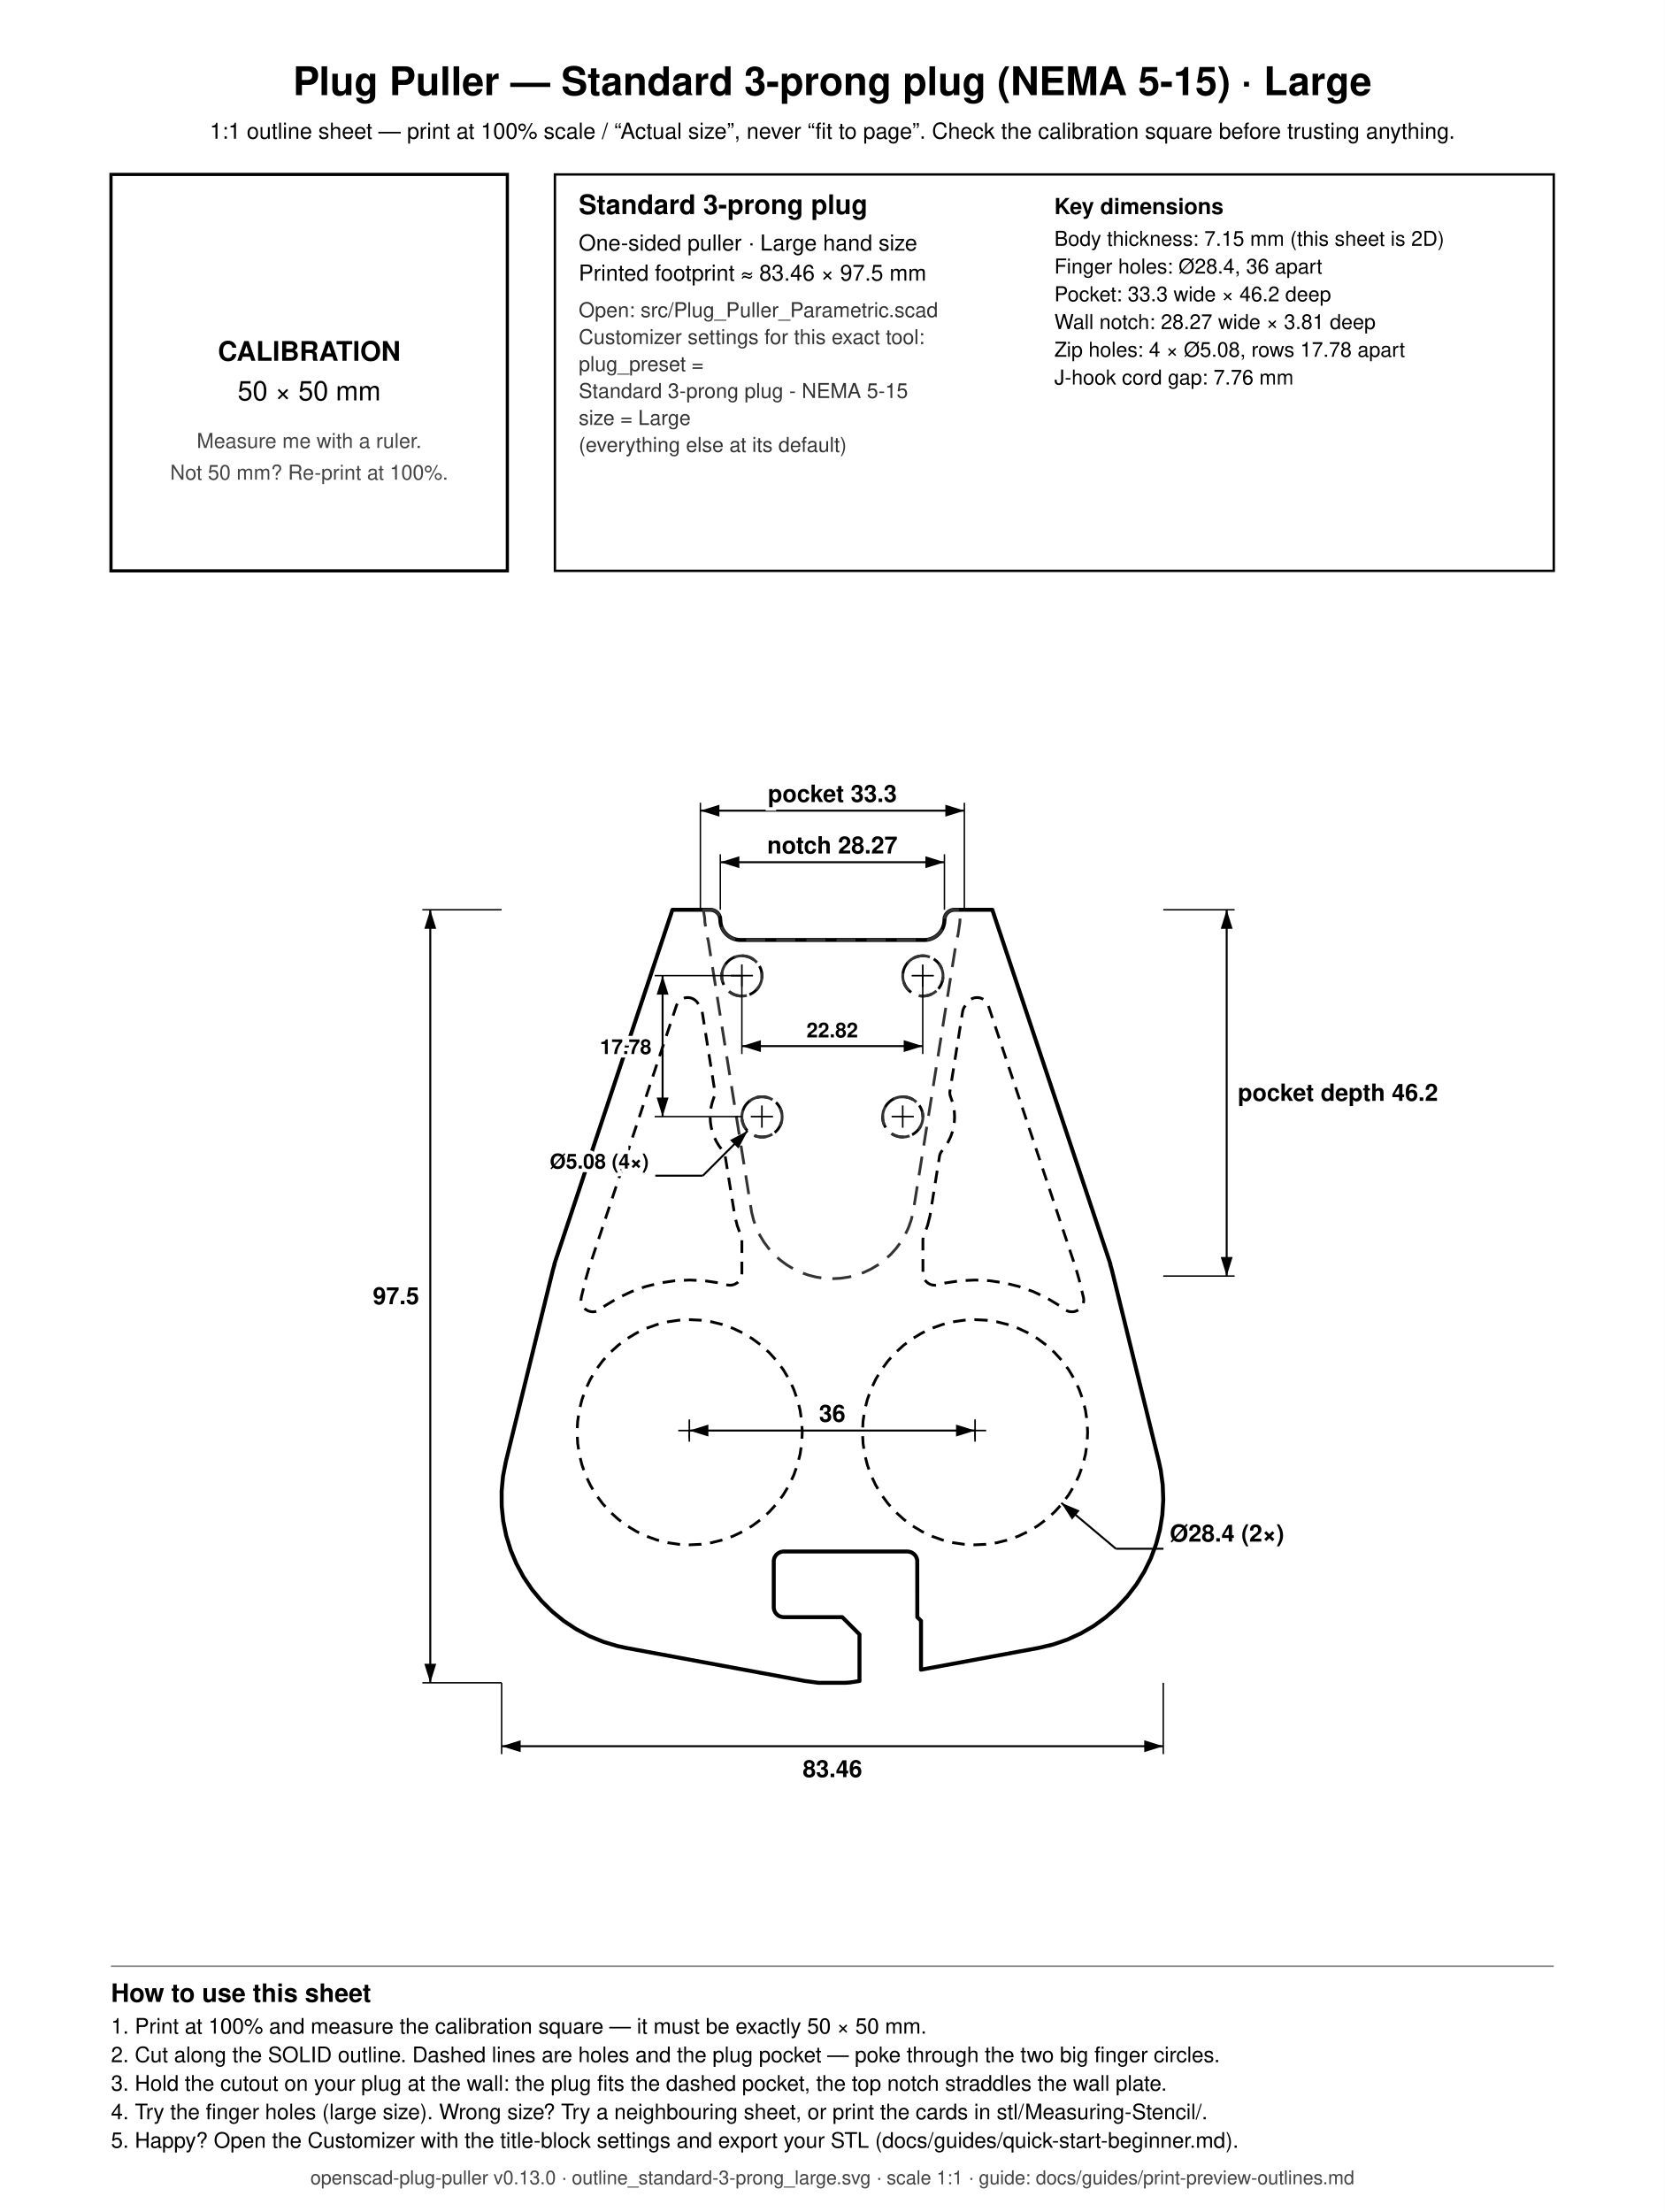
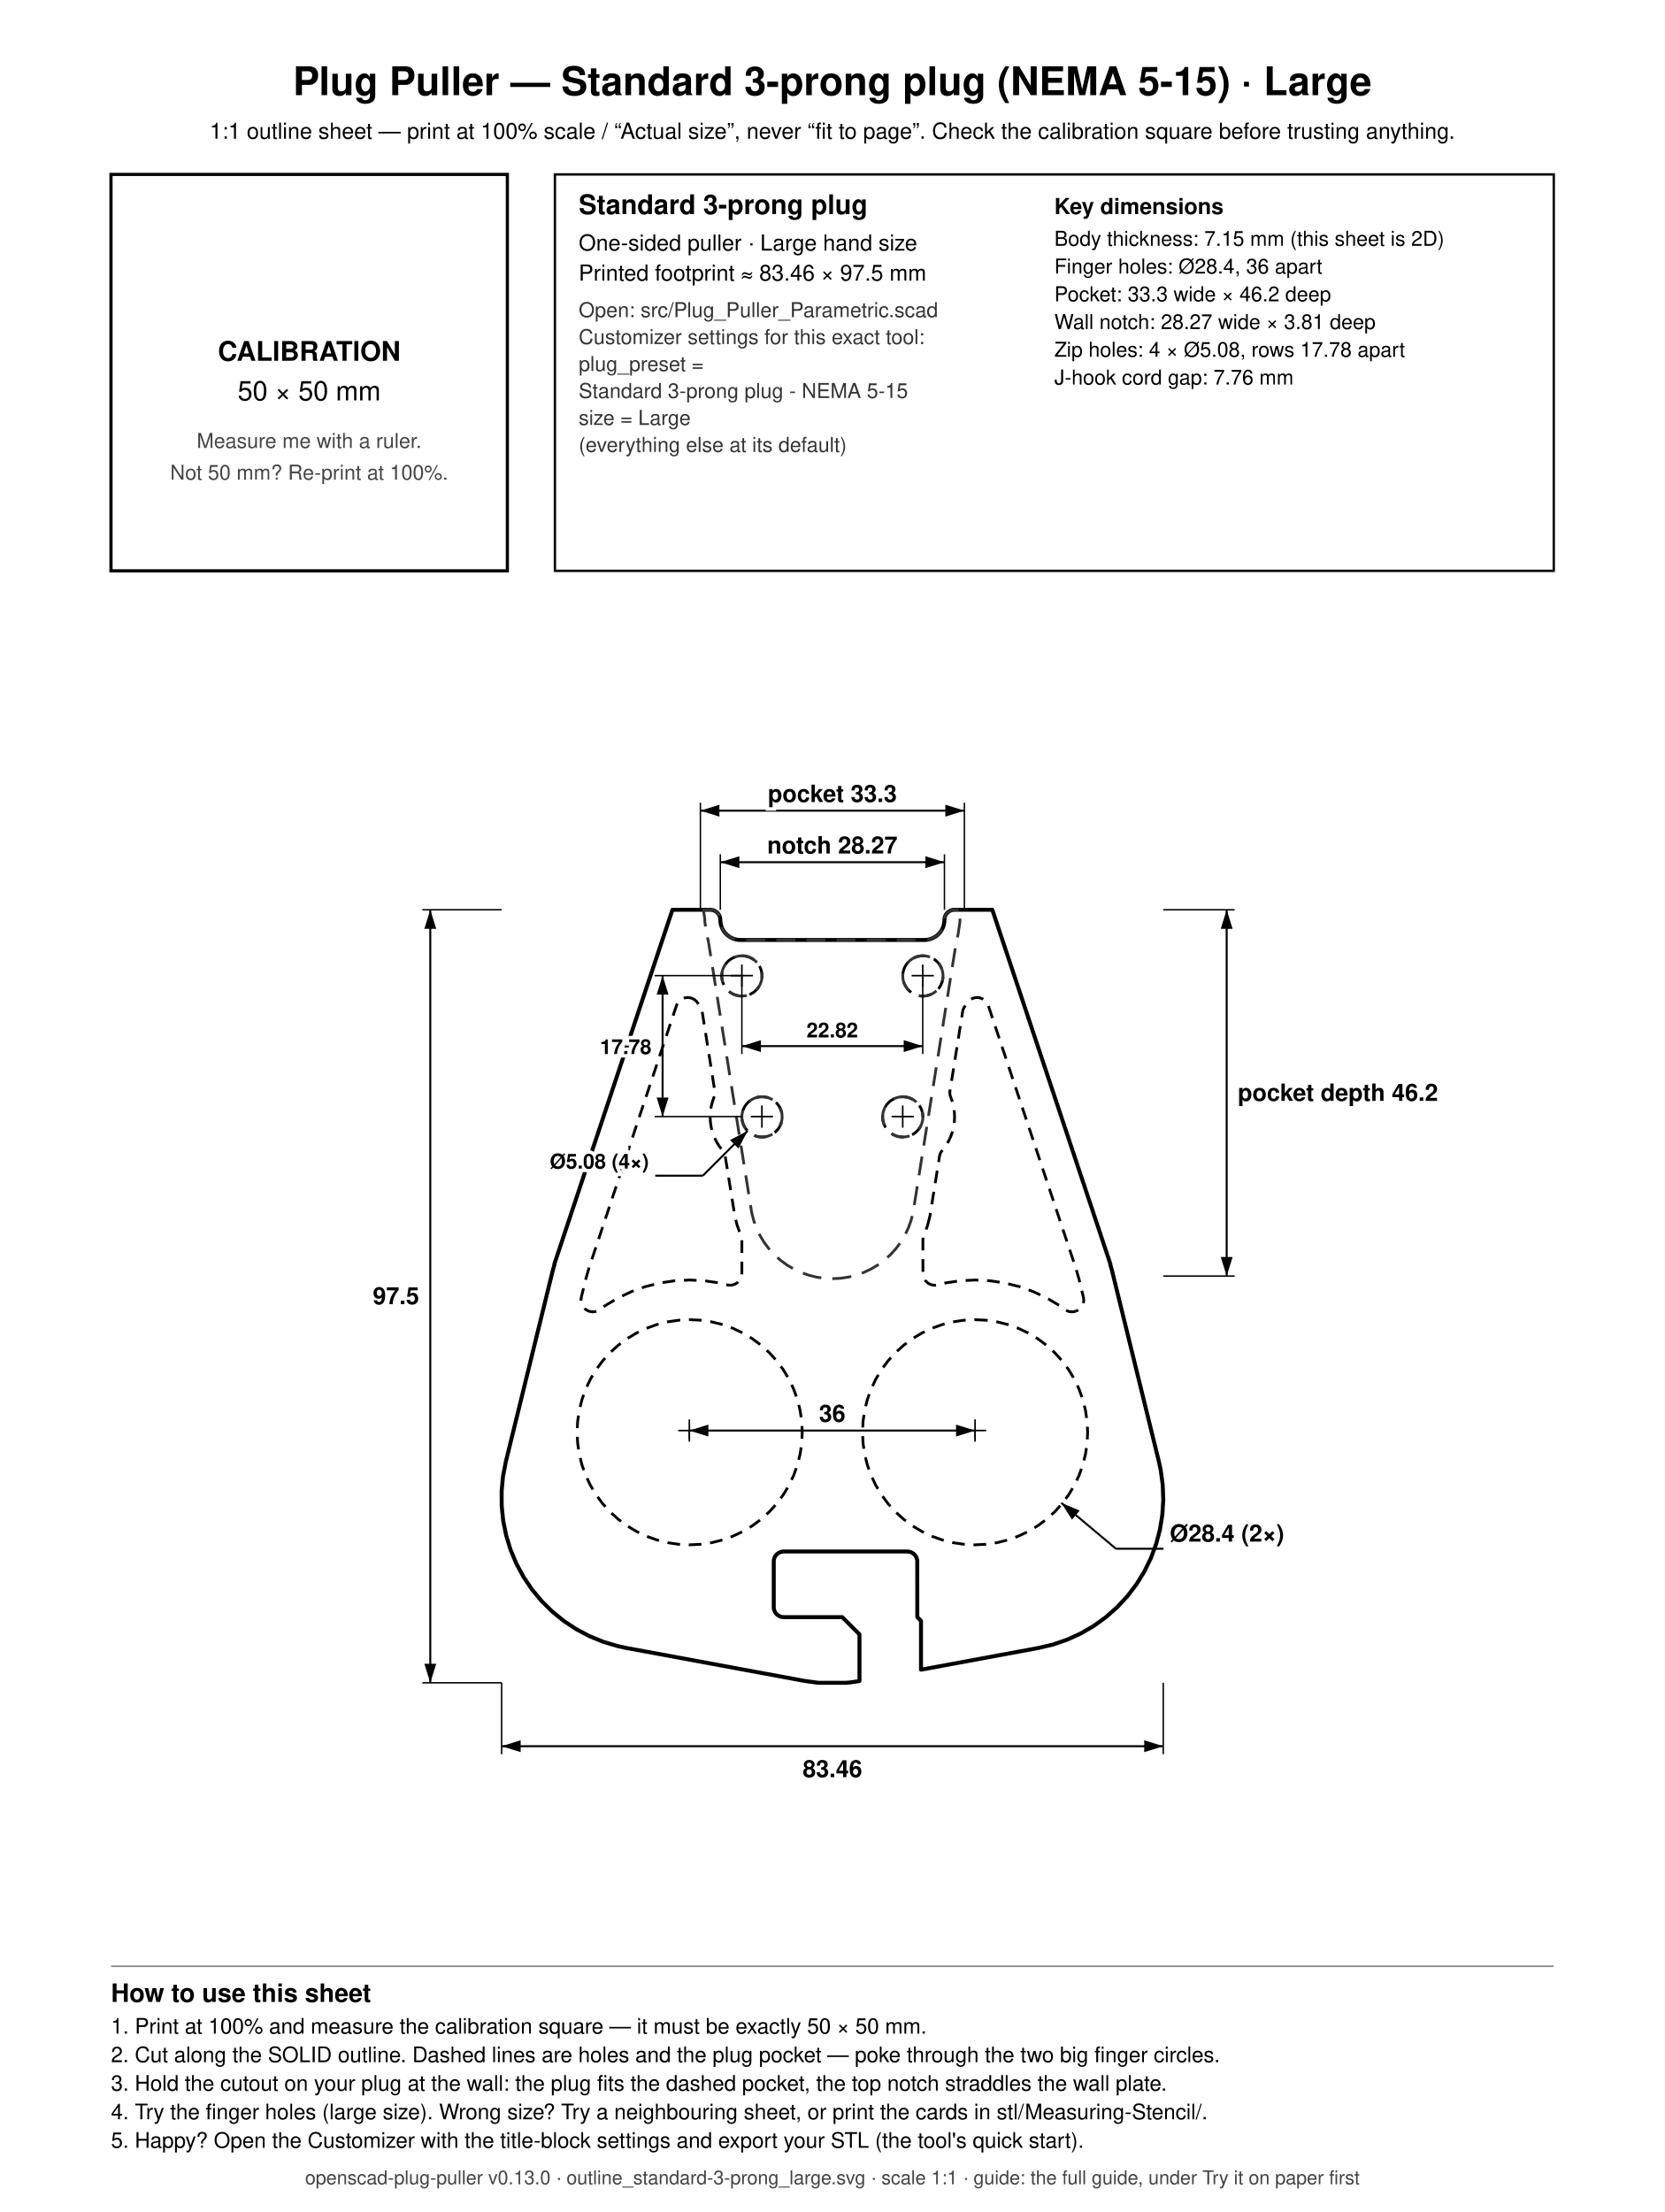
<svg xmlns="http://www.w3.org/2000/svg" width="210mm" height="279mm" viewBox="0 0 210 279">
  <rect x="0" y="0" width="210" height="279" fill="white" />
  <text x="105.000" y="12.000" font-family="Helvetica, Arial, sans-serif" font-size="5" font-weight="bold" text-anchor="middle" fill="black">Plug Puller — Standard 3-prong plug (NEMA 5-15) · Large</text>
  <text x="105.000" y="17.500" font-family="Helvetica, Arial, sans-serif" font-size="2.8" font-weight="normal" text-anchor="middle" fill="black">1:1 outline sheet — print at 100% scale / “Actual size”, never “fit to page”. Check the calibration square before trusting anything.</text>
  <rect x="14" y="22" width="50" height="50" fill="none" stroke="black" stroke-width="0.4" />
  <text x="39.000" y="45.500" font-family="Helvetica, Arial, sans-serif" font-size="3.4" font-weight="bold" text-anchor="middle" fill="black">CALIBRATION</text>
  <text x="39.000" y="50.500" font-family="Helvetica, Arial, sans-serif" font-size="3.4" font-weight="normal" text-anchor="middle" fill="black">50 × 50 mm</text>
  <text x="39.000" y="56.500" font-family="Helvetica, Arial, sans-serif" font-size="2.6" font-weight="normal" text-anchor="middle" fill="#444444">Measure me with a ruler.</text>
  <text x="39.000" y="60.500" font-family="Helvetica, Arial, sans-serif" font-size="2.6" font-weight="normal" text-anchor="middle" fill="#444444">Not 50 mm? Re-print at 100%.</text>
  <rect x="70" y="22" width="126" height="50" fill="none" stroke="black" stroke-width="0.3" />
  <text x="73.000" y="27.000" font-family="Helvetica, Arial, sans-serif" font-size="3.4" font-weight="bold" text-anchor="start" fill="black">Standard 3-prong plug</text>
  <text x="73.000" y="31.600" font-family="Helvetica, Arial, sans-serif" font-size="2.8" font-weight="normal" text-anchor="start" fill="black">One-sided puller · Large hand size</text>
  <text x="73.000" y="35.400" font-family="Helvetica, Arial, sans-serif" font-size="2.8" font-weight="normal" text-anchor="start" fill="black">Printed footprint ≈ 83.46 × 97.5 mm</text>
  <text x="73.000" y="40.000" font-family="Helvetica, Arial, sans-serif" font-size="2.6" font-weight="normal" text-anchor="start" fill="#333333">Open: src/Plug_Puller_Parametric.scad</text>
  <text x="73.000" y="43.400" font-family="Helvetica, Arial, sans-serif" font-size="2.6" font-weight="normal" text-anchor="start" fill="#333333">Customizer settings for this exact tool:</text>
  <text x="73.000" y="46.800" font-family="Helvetica, Arial, sans-serif" font-size="2.6" font-weight="normal" text-anchor="start" fill="#333333">  plug_preset =</text>
  <text x="73.000" y="50.200" font-family="Helvetica, Arial, sans-serif" font-size="2.6" font-weight="normal" text-anchor="start" fill="#333333">      Standard 3-prong plug - NEMA 5-15</text>
  <text x="73.000" y="53.600" font-family="Helvetica, Arial, sans-serif" font-size="2.6" font-weight="normal" text-anchor="start" fill="#333333">  size = Large</text>
  <text x="73.000" y="57.000" font-family="Helvetica, Arial, sans-serif" font-size="2.6" font-weight="normal" text-anchor="start" fill="#333333">  (everything else at its default)</text>
  <text x="133.000" y="27.000" font-family="Helvetica, Arial, sans-serif" font-size="2.8" font-weight="bold" text-anchor="start" fill="black">Key dimensions</text>
  <text x="133.000" y="31.000" font-family="Helvetica, Arial, sans-serif" font-size="2.6" font-weight="normal" text-anchor="start" fill="black">Body thickness: 7.15 mm (this sheet is 2D)</text>
  <text x="133.000" y="34.500" font-family="Helvetica, Arial, sans-serif" font-size="2.6" font-weight="normal" text-anchor="start" fill="black">Finger holes: Ø28.4, 36 apart</text>
  <text x="133.000" y="38.000" font-family="Helvetica, Arial, sans-serif" font-size="2.6" font-weight="normal" text-anchor="start" fill="black">Pocket: 33.3 wide × 46.2 deep</text>
  <text x="133.000" y="41.500" font-family="Helvetica, Arial, sans-serif" font-size="2.6" font-weight="normal" text-anchor="start" fill="black">Wall notch: 28.27 wide × 3.81 deep</text>
  <text x="133.000" y="45.000" font-family="Helvetica, Arial, sans-serif" font-size="2.6" font-weight="normal" text-anchor="start" fill="black">Zip holes: 4 × Ø5.08, rows 17.78 apart</text>
  <text x="133.000" y="48.500" font-family="Helvetica, Arial, sans-serif" font-size="2.6" font-weight="normal" text-anchor="start" fill="black">J-hook cord gap: 7.76 mm</text>
  <line x1="14.000" y1="248.000" x2="196.000" y2="248.000" stroke="#888888" stroke-width="0.2" />
  <text x="14.000" y="252.500" font-family="Helvetica, Arial, sans-serif" font-size="3.2" font-weight="bold" text-anchor="start" fill="black">How to use this sheet</text>
  <text x="14.000" y="256.500" font-family="Helvetica, Arial, sans-serif" font-size="2.7" font-weight="normal" text-anchor="start" fill="black">1. Print at 100% and measure the calibration square — it must be exactly 50 × 50 mm.</text>
  <text x="14.000" y="260.100" font-family="Helvetica, Arial, sans-serif" font-size="2.7" font-weight="normal" text-anchor="start" fill="black">2. Cut along the SOLID outline. Dashed lines are holes and the plug pocket — poke through the two big finger circles.</text>
  <text x="14.000" y="263.700" font-family="Helvetica, Arial, sans-serif" font-size="2.7" font-weight="normal" text-anchor="start" fill="black">3. Hold the cutout on your plug at the wall: the plug fits the dashed pocket, the top notch straddles the wall plate.</text>
  <text x="14.000" y="267.300" font-family="Helvetica, Arial, sans-serif" font-size="2.7" font-weight="normal" text-anchor="start" fill="black">4. Try the finger holes (large size). Wrong size? Try a neighbouring sheet, or print the cards in stl/Measuring-Stencil/.</text>
-   <text x="14.000" y="270.900" font-family="Helvetica, Arial, sans-serif" font-size="2.7" font-weight="normal" text-anchor="start" fill="black">5. Happy? Open the Customizer with the title-block settings and export your STL (docs/guides/quick-start-beginner.md).</text>
-   <text x="105.000" y="275.500" font-family="Helvetica, Arial, sans-serif" font-size="2.4" font-weight="normal" text-anchor="middle" fill="#444444">openscad-plug-puller v0.13.0 · outline_standard-3-prong_large.svg · scale 1:1 · guide: docs/guides/print-preview-outlines.md</text>
+   <text x="14.000" y="270.900" font-family="Helvetica, Arial, sans-serif" font-size="2.7" font-weight="normal" text-anchor="start" fill="black">5. Happy? Open the Customizer with the title-block settings and export your STL (the tool's quick start).</text>
+   <text x="105.000" y="275.500" font-family="Helvetica, Arial, sans-serif" font-size="2.4" font-weight="normal" text-anchor="middle" fill="#444444">openscad-plug-puller v0.13.0 · outline_standard-3-prong_large.svg · scale 1:1 · guide: the full guide, under Try it on paper first</text>
  <path d="M 65.146 197.241 L 64.415 195.499 L 63.858 193.694 L 63.480 191.843 L 63.287 189.964 L 63.278 188.075 L 63.454 186.194 L 63.814 184.340 L 69.739 160.207 L 69.958 159.450 L 69.925 159.450 L 84.825 114.750 L 89.595 114.750 L 89.843 114.774 L 90.081 114.847 L 90.301 114.964 L 90.493 115.122 L 90.651 115.314 L 90.715 115.421 L 90.810 115.651 L 90.841 115.772 L 90.877 116.269 L 90.914 116.516 L 90.974 116.757 L 91.058 116.992 L 91.165 117.217 L 91.293 117.431 L 91.442 117.631 L 91.609 117.816 L 91.794 117.983 L 91.994 118.132 L 92.208 118.260 L 92.433 118.367 L 92.668 118.451 L 92.909 118.511 L 93.156 118.548 L 93.405 118.560 L 116.595 118.560 L 116.844 118.548 L 117.091 118.511 L 117.332 118.451 L 117.567 118.367 L 117.792 118.260 L 118.006 118.132 L 118.206 117.983 L 118.391 117.816 L 118.558 117.631 L 118.707 117.431 L 118.835 117.217 L 118.942 116.992 L 119.026 116.757 L 119.086 116.516 L 119.123 116.269 L 119.159 115.772 L 119.190 115.651 L 119.285 115.421 L 119.349 115.314 L 119.507 115.122 L 119.699 114.964 L 119.919 114.847 L 120.157 114.774 L 120.405 114.750 L 125.175 114.750 L 140.075 159.450 L 140.042 159.450 L 140.261 160.207 L 146.186 184.340 L 146.420 185.430 L 146.672 187.302 L 146.740 189.190 L 146.621 191.075 L 146.319 192.940 L 145.835 194.766 L 145.175 196.536 L 144.344 198.233 L 143.351 199.840 L 142.205 201.342 L 140.918 202.724 L 139.501 203.974 L 137.969 205.079 L 136.335 206.028 L 134.617 206.812 L 132.830 207.425 L 130.991 207.859 L 116.181 210.597 L 116.181 204.439 L 115.713 203.970 L 115.706 196.836 L 115.658 196.591 L 115.563 196.361 L 115.424 196.154 L 115.248 195.978 L 115.041 195.840 L 114.929 195.787 L 114.690 195.714 L 114.442 195.690 L 98.870 195.690 L 98.746 195.696 L 98.501 195.745 L 98.271 195.840 L 98.164 195.904 L 97.972 196.062 L 97.888 196.154 L 97.750 196.361 L 97.697 196.474 L 97.655 196.591 L 97.606 196.836 L 97.606 202.824 L 97.655 203.069 L 97.750 203.299 L 97.814 203.406 L 97.972 203.598 L 98.164 203.756 L 98.384 203.873 L 98.622 203.946 L 98.870 203.970 L 106.245 203.970 L 108.419 206.143 L 108.419 212.029 L 107.146 212.218 L 106.637 212.250 L 103.230 212.250 L 101.500 212.017 L 79.009 207.859 L 77.919 207.624 L 76.108 207.084 L 74.360 206.370 L 72.690 205.487 L 71.114 204.445 L 69.648 203.253 L 68.306 201.924 L 67.101 200.469 L 66.044 198.903 L 65.146 197.241 Z" fill="none" stroke="black" stroke-width="0.5" stroke-linejoin="round" />
  <path d="M 115.217 120.856 L 115.442 120.749 L 115.677 120.665 L 115.918 120.604 L 116.165 120.567 L 116.414 120.554 L 116.663 120.566 L 116.909 120.603 L 117.151 120.663 L 117.386 120.746 L 117.611 120.853 L 117.825 120.980 L 118.026 121.129 L 118.211 121.296 L 118.378 121.480 L 118.527 121.680 L 118.656 121.894 L 118.762 122.119 L 118.847 122.354 L 118.908 122.595 L 118.945 122.842 L 118.957 123.091 L 118.945 123.340 L 118.909 123.586 L 118.849 123.828 L 118.765 124.063 L 118.659 124.288 L 118.531 124.502 L 118.383 124.703 L 118.216 124.888 L 118.031 125.055 L 117.831 125.204 L 117.618 125.333 L 117.393 125.439 L 117.158 125.524 L 116.916 125.585 L 116.670 125.622 L 116.421 125.634 L 116.172 125.622 L 115.925 125.586 L 115.684 125.526 L 115.449 125.442 L 115.223 125.336 L 115.009 125.208 L 114.809 125.060 L 114.624 124.893 L 114.456 124.708 L 114.308 124.508 L 114.179 124.295 L 114.072 124.070 L 113.988 123.835 L 113.927 123.593 L 113.890 123.347 L 113.878 123.098 L 113.889 122.849 L 113.926 122.602 L 113.986 122.361 L 114.069 122.126 L 114.176 121.900 L 114.304 121.686 L 114.452 121.486 L 114.619 121.301 L 114.803 121.133 L 115.003 120.985 L 115.217 120.856 Z" fill="none" stroke="black" stroke-width="0.35" stroke-linejoin="round" stroke-dasharray="1.6,1.1" />
  <path d="M 113.625 138.347 L 113.874 138.334 L 114.123 138.346 L 114.369 138.383 L 114.611 138.443 L 114.846 138.526 L 115.071 138.633 L 115.285 138.760 L 115.486 138.909 L 115.671 139.076 L 115.838 139.260 L 115.987 139.460 L 116.116 139.674 L 116.222 139.899 L 116.307 140.134 L 116.368 140.375 L 116.405 140.622 L 116.417 140.871 L 116.405 141.120 L 116.369 141.366 L 116.309 141.608 L 116.225 141.843 L 116.119 142.068 L 115.991 142.282 L 115.843 142.483 L 115.676 142.668 L 115.491 142.835 L 115.291 142.984 L 115.078 143.113 L 114.853 143.219 L 114.618 143.304 L 114.376 143.365 L 114.130 143.402 L 113.881 143.414 L 113.632 143.402 L 113.385 143.366 L 113.144 143.306 L 112.909 143.222 L 112.683 143.116 L 112.469 142.988 L 112.269 142.840 L 112.084 142.673 L 111.916 142.488 L 111.768 142.288 L 111.639 142.075 L 111.532 141.850 L 111.448 141.615 L 111.387 141.373 L 111.350 141.127 L 111.338 140.878 L 111.349 140.629 L 111.386 140.382 L 111.446 140.141 L 111.529 139.906 L 111.636 139.680 L 111.764 139.466 L 111.912 139.266 L 112.079 139.081 L 112.263 138.913 L 112.463 138.765 L 112.677 138.636 L 112.902 138.529 L 113.137 138.445 L 113.378 138.384 L 113.625 138.347 Z" fill="none" stroke="black" stroke-width="0.35" stroke-linejoin="round" stroke-dasharray="1.6,1.1" />
  <path d="M 117.012 154.546 L 117.309 153.360 L 118.534 145.728 L 118.631 145.456 L 118.702 145.321 L 119.314 144.510 L 119.646 143.955 L 119.920 143.375 L 120.135 142.775 L 120.292 142.148 L 120.386 141.513 L 120.417 140.877 L 120.385 140.231 L 120.291 139.596 L 120.136 138.978 L 119.853 138.158 L 119.813 137.866 L 119.814 137.725 L 121.451 127.465 L 121.550 127.188 L 121.616 127.063 L 121.854 126.729 L 121.979 126.522 L 122.162 126.286 L 122.384 126.094 L 122.639 125.948 L 122.918 125.855 L 123.210 125.818 L 123.497 125.839 L 123.642 125.870 L 123.921 125.976 L 124.170 126.133 L 124.278 126.225 L 124.474 126.451 L 124.617 126.701 L 124.674 126.845 L 135.711 159.957 L 136.113 161.348 L 136.694 163.743 L 136.709 164.031 L 136.694 164.183 L 136.623 164.469 L 136.565 164.608 L 136.494 164.739 L 136.318 164.975 L 136.104 165.168 L 135.852 165.319 L 135.581 165.417 L 135.431 165.447 L 135.137 165.461 L 134.846 165.418 L 134.701 165.373 L 134.440 165.250 L 133.665 164.685 L 132.053 163.718 L 130.345 162.911 L 128.571 162.276 L 126.748 161.820 L 124.884 161.543 L 123.002 161.450 L 121.121 161.542 L 119.257 161.819 L 118.284 162.062 L 118.060 162.100 L 117.917 162.107 L 117.625 162.078 L 117.349 161.995 L 117.214 161.932 L 116.966 161.767 L 116.758 161.559 L 116.670 161.441 L 116.534 161.186 L 116.483 161.047 L 116.425 160.748 L 116.419 156.348 L 116.464 156.051 L 117.012 154.546 Z" fill="none" stroke="black" stroke-width="0.35" stroke-linejoin="round" stroke-dasharray="1.6,1.1" />
  <path d="M 86.817 125.820 L 87.114 125.863 L 87.391 125.962 L 87.643 126.113 L 87.861 126.310 L 87.957 126.428 L 88.146 126.729 L 88.372 127.044 L 88.501 127.309 L 88.576 127.597 L 90.186 137.736 L 90.172 138.029 L 90.145 138.169 L 89.865 138.974 L 89.708 139.601 L 89.614 140.236 L 89.583 140.872 L 89.615 141.518 L 89.709 142.153 L 89.864 142.770 L 90.082 143.379 L 90.356 143.959 L 90.686 144.510 L 91.289 145.307 L 91.418 145.571 L 91.461 145.706 L 92.691 153.360 L 92.988 154.546 L 93.402 155.703 L 93.516 155.981 L 93.552 156.124 L 93.583 156.425 L 93.583 160.605 L 93.566 160.828 L 93.496 161.107 L 93.438 161.249 L 93.287 161.501 L 93.090 161.719 L 92.980 161.809 L 92.724 161.963 L 92.593 162.018 L 92.303 162.091 L 92.162 162.105 L 91.863 162.091 L 91.720 162.063 L 90.743 161.819 L 88.884 161.543 L 87.002 161.450 L 85.116 161.543 L 83.252 161.820 L 81.424 162.278 L 79.650 162.913 L 77.947 163.718 L 76.335 164.685 L 75.571 165.243 L 75.306 165.371 L 75.160 165.416 L 74.870 165.461 L 74.576 165.448 L 74.290 165.378 L 74.149 165.319 L 73.901 165.172 L 73.783 165.075 L 73.589 164.862 L 73.436 164.611 L 73.338 164.340 L 73.292 164.049 L 73.291 163.902 L 73.333 163.602 L 73.887 161.348 L 74.289 159.957 L 85.336 126.816 L 85.463 126.547 L 85.634 126.315 L 85.861 126.110 L 86.108 125.962 L 86.380 125.864 L 86.529 125.834 L 86.817 125.820 Z" fill="none" stroke="black" stroke-width="0.35" stroke-linejoin="round" stroke-dasharray="1.6,1.1" />
  <path d="M 84.226 166.724 L 85.605 166.519 L 86.996 166.450 L 88.388 166.518 L 89.767 166.722 L 91.118 167.061 L 92.431 167.530 L 93.691 168.125 L 94.886 168.841 L 96.005 169.671 L 97.038 170.607 L 97.974 171.639 L 98.805 172.758 L 99.521 173.953 L 100.118 175.213 L 100.587 176.524 L 100.926 177.876 L 101.131 179.255 L 101.200 180.646 L 101.132 182.038 L 100.928 183.417 L 100.589 184.768 L 100.120 186.081 L 99.525 187.341 L 98.809 188.536 L 97.979 189.655 L 97.043 190.688 L 96.011 191.624 L 94.892 192.455 L 93.697 193.171 L 92.437 193.768 L 91.126 194.237 L 89.774 194.576 L 88.395 194.781 L 87.004 194.850 L 85.612 194.782 L 84.233 194.578 L 82.882 194.239 L 81.569 193.770 L 80.309 193.175 L 79.114 192.459 L 77.995 191.629 L 76.962 190.693 L 76.026 189.661 L 75.195 188.542 L 74.479 187.347 L 73.882 186.087 L 73.413 184.776 L 73.074 183.424 L 72.869 182.045 L 72.800 180.654 L 72.868 179.262 L 73.072 177.883 L 73.411 176.532 L 73.880 175.219 L 74.475 173.959 L 75.191 172.764 L 76.021 171.645 L 76.957 170.612 L 77.989 169.676 L 79.108 168.845 L 80.303 168.129 L 81.563 167.532 L 82.874 167.063 L 84.226 166.724 Z" fill="none" stroke="black" stroke-width="0.35" stroke-linejoin="round" stroke-dasharray="1.6,1.1" />
  <path d="M 93.579 120.554 L 93.828 120.566 L 94.075 120.603 L 94.316 120.663 L 94.551 120.746 L 94.777 120.853 L 94.991 120.980 L 95.191 121.129 L 95.376 121.296 L 95.544 121.480 L 95.692 121.680 L 95.821 121.894 L 95.928 122.119 L 96.012 122.354 L 96.073 122.595 L 96.110 122.842 L 96.122 123.091 L 96.111 123.340 L 96.074 123.586 L 96.014 123.828 L 95.931 124.063 L 95.824 124.288 L 95.696 124.502 L 95.548 124.703 L 95.381 124.888 L 95.197 125.055 L 94.997 125.204 L 94.783 125.333 L 94.558 125.439 L 94.323 125.524 L 94.082 125.585 L 93.835 125.622 L 93.586 125.634 L 93.337 125.622 L 93.091 125.586 L 92.849 125.526 L 92.614 125.442 L 92.389 125.336 L 92.175 125.208 L 91.974 125.060 L 91.789 124.893 L 91.622 124.708 L 91.473 124.508 L 91.344 124.295 L 91.238 124.070 L 91.153 123.835 L 91.092 123.593 L 91.055 123.347 L 91.043 123.098 L 91.055 122.849 L 91.091 122.602 L 91.151 122.361 L 91.235 122.126 L 91.341 121.900 L 91.469 121.686 L 91.617 121.486 L 91.784 121.301 L 91.969 121.133 L 92.169 120.985 L 92.382 120.856 L 92.607 120.749 L 92.842 120.665 L 93.084 120.604 L 93.330 120.567 L 93.579 120.554 Z" fill="none" stroke="black" stroke-width="0.35" stroke-linejoin="round" stroke-dasharray="1.6,1.1" />
  <path d="M 95.382 138.445 L 95.624 138.384 L 95.870 138.347 L 96.119 138.334 L 96.368 138.346 L 96.615 138.383 L 96.856 138.443 L 97.091 138.526 L 97.317 138.633 L 97.531 138.760 L 97.731 138.909 L 97.916 139.076 L 98.084 139.260 L 98.232 139.460 L 98.361 139.674 L 98.468 139.899 L 98.552 140.134 L 98.613 140.375 L 98.650 140.622 L 98.662 140.871 L 98.651 141.120 L 98.614 141.366 L 98.554 141.608 L 98.471 141.843 L 98.364 142.068 L 98.236 142.282 L 98.088 142.483 L 97.921 142.668 L 97.737 142.835 L 97.537 142.984 L 97.323 143.113 L 97.098 143.219 L 96.863 143.304 L 96.622 143.365 L 96.375 143.402 L 96.126 143.414 L 95.877 143.402 L 95.631 143.366 L 95.389 143.306 L 95.154 143.222 L 94.929 143.116 L 94.715 142.988 L 94.514 142.840 L 94.329 142.673 L 94.162 142.488 L 94.013 142.288 L 93.884 142.075 L 93.778 141.850 L 93.693 141.615 L 93.632 141.373 L 93.595 141.127 L 93.583 140.878 L 93.595 140.629 L 93.631 140.382 L 93.691 140.141 L 93.775 139.906 L 93.881 139.680 L 94.009 139.466 L 94.157 139.266 L 94.324 139.081 L 94.509 138.913 L 94.709 138.765 L 94.922 138.636 L 95.147 138.529 L 95.382 138.445 Z" fill="none" stroke="black" stroke-width="0.35" stroke-linejoin="round" stroke-dasharray="1.6,1.1" />
  <path d="M 122.996 166.450 L 124.388 166.518 L 125.767 166.722 L 127.118 167.061 L 128.431 167.530 L 129.691 168.125 L 130.886 168.841 L 132.005 169.671 L 133.038 170.607 L 133.974 171.639 L 134.805 172.758 L 135.521 173.953 L 136.118 175.213 L 136.587 176.524 L 136.926 177.876 L 137.131 179.255 L 137.200 180.646 L 137.132 182.038 L 136.928 183.417 L 136.589 184.768 L 136.120 186.081 L 135.525 187.341 L 134.809 188.536 L 133.979 189.655 L 133.043 190.688 L 132.011 191.624 L 130.892 192.455 L 129.697 193.171 L 128.437 193.768 L 127.126 194.237 L 125.774 194.576 L 124.395 194.781 L 123.004 194.850 L 121.612 194.782 L 120.233 194.578 L 118.882 194.239 L 117.569 193.770 L 116.309 193.175 L 115.114 192.459 L 113.995 191.629 L 112.962 190.693 L 112.026 189.661 L 111.195 188.542 L 110.479 187.347 L 109.882 186.087 L 109.413 184.776 L 109.074 183.424 L 108.869 182.045 L 108.800 180.654 L 108.868 179.262 L 109.072 177.883 L 109.411 176.532 L 109.880 175.219 L 110.475 173.959 L 111.191 172.764 L 112.021 171.645 L 112.957 170.612 L 113.989 169.676 L 115.108 168.845 L 116.303 168.129 L 117.563 167.532 L 118.874 167.063 L 120.226 166.724 L 121.605 166.519 L 122.996 166.450 Z" fill="none" stroke="black" stroke-width="0.35" stroke-linejoin="round" stroke-dasharray="1.6,1.1" />
  <path d="M 88.733 114.820 L 88.748 114.769 L 88.793 114.750 L 89.589 114.750 L 89.843 114.775 L 90.091 114.852 L 90.300 114.964 L 90.484 115.115 L 90.655 115.322 L 90.717 115.426 L 90.810 115.651 L 90.840 115.772 L 90.877 116.266 L 90.913 116.512 L 90.973 116.754 L 91.057 116.989 L 91.167 117.221 L 91.293 117.430 L 91.439 117.628 L 91.606 117.813 L 91.791 117.981 L 91.991 118.130 L 92.204 118.258 L 92.430 118.365 L 92.664 118.449 L 92.906 118.510 L 93.152 118.547 L 93.407 118.560 L 116.593 118.560 L 116.848 118.547 L 117.094 118.510 L 117.336 118.449 L 117.570 118.365 L 117.796 118.258 L 118.005 118.132 L 118.203 117.986 L 118.388 117.819 L 118.556 117.634 L 118.705 117.434 L 118.833 117.221 L 118.940 116.995 L 119.024 116.761 L 119.085 116.519 L 119.122 116.272 L 119.160 115.772 L 119.192 115.646 L 119.282 115.429 L 119.355 115.307 L 119.500 115.130 L 119.691 114.971 L 119.919 114.847 L 120.168 114.773 L 120.411 114.750 L 121.203 114.750 L 121.256 114.784 L 121.108 115.817 L 121.081 116.330 L 120.850 117.887 L 120.646 118.706 L 115.181 152.922 L 114.935 153.907 L 114.590 154.871 L 114.155 155.792 L 113.627 156.672 L 113.020 157.490 L 112.336 158.244 L 111.584 158.925 L 110.772 159.527 L 109.899 160.052 L 108.978 160.488 L 108.019 160.831 L 107.031 161.079 L 106.024 161.230 L 105.006 161.280 L 103.989 161.231 L 102.981 161.082 L 101.993 160.835 L 101.033 160.492 L 100.112 160.057 L 99.238 159.534 L 98.420 158.928 L 97.665 158.244 L 96.980 157.490 L 96.373 156.672 L 95.848 155.799 L 95.412 154.878 L 95.067 153.912 L 94.819 152.922 L 89.354 118.706 L 89.150 117.887 L 88.919 116.330 L 88.892 115.816 L 88.733 114.820 Z" fill="none" stroke="#333333" stroke-width="0.35" stroke-linejoin="round" stroke-dasharray="2.4,1.4" />
  <path d="M 115.004 120.984 L 115.218 120.856 L 115.443 120.749 L 115.678 120.665 L 115.919 120.604 L 116.166 120.567 L 116.415 120.555 L 116.664 120.567 L 116.910 120.603 L 117.152 120.663 L 117.387 120.747 L 117.612 120.853 L 117.826 120.981 L 118.027 121.129 L 118.211 121.297 L 118.379 121.481 L 118.528 121.681 L 118.656 121.895 L 118.763 122.120 L 118.847 122.355 L 118.908 122.596 L 118.945 122.843 L 118.957 123.092 L 118.945 123.341 L 118.909 123.587 L 118.848 123.829 L 118.765 124.064 L 118.658 124.289 L 118.530 124.503 L 118.382 124.704 L 118.215 124.888 L 118.030 125.056 L 117.830 125.205 L 117.617 125.333 L 117.392 125.440 L 117.157 125.524 L 116.915 125.585 L 116.669 125.622 L 116.420 125.634 L 116.171 125.622 L 115.924 125.586 L 115.682 125.525 L 115.448 125.442 L 115.222 125.335 L 115.008 125.207 L 114.808 125.059 L 114.623 124.892 L 114.456 124.707 L 114.307 124.507 L 114.179 124.294 L 114.072 124.069 L 113.988 123.834 L 113.927 123.592 L 113.890 123.346 L 113.878 123.097 L 113.890 122.848 L 113.926 122.601 L 113.986 122.359 L 114.070 122.125 L 114.176 121.899 L 114.304 121.685 L 114.453 121.485 L 114.620 121.300 L 114.804 121.133 L 115.004 120.984 Z" fill="none" stroke="#333333" stroke-width="0.35" stroke-linejoin="round" stroke-dasharray="2.4,1.4" />
  <path d="M 113.379 138.384 L 113.626 138.347 L 113.875 138.335 L 114.124 138.347 L 114.370 138.383 L 114.612 138.443 L 114.847 138.527 L 115.072 138.633 L 115.286 138.761 L 115.487 138.909 L 115.671 139.077 L 115.839 139.261 L 115.988 139.461 L 116.116 139.675 L 116.223 139.900 L 116.307 140.135 L 116.368 140.376 L 116.405 140.623 L 116.417 140.872 L 116.405 141.121 L 116.369 141.367 L 116.308 141.609 L 116.225 141.844 L 116.118 142.069 L 115.990 142.283 L 115.842 142.484 L 115.675 142.668 L 115.490 142.836 L 115.290 142.985 L 115.077 143.113 L 114.852 143.220 L 114.617 143.304 L 114.375 143.365 L 114.129 143.402 L 113.880 143.414 L 113.631 143.402 L 113.384 143.366 L 113.142 143.305 L 112.908 143.222 L 112.682 143.115 L 112.468 142.987 L 112.268 142.839 L 112.083 142.672 L 111.916 142.487 L 111.767 142.287 L 111.639 142.074 L 111.532 141.849 L 111.448 141.614 L 111.387 141.372 L 111.350 141.126 L 111.338 140.877 L 111.350 140.628 L 111.386 140.381 L 111.446 140.139 L 111.530 139.905 L 111.636 139.679 L 111.764 139.465 L 111.913 139.265 L 112.080 139.080 L 112.264 138.913 L 112.464 138.764 L 112.678 138.636 L 112.903 138.529 L 113.138 138.445 L 113.379 138.384 Z" fill="none" stroke="#333333" stroke-width="0.35" stroke-linejoin="round" stroke-dasharray="2.4,1.4" />
  <path d="M 95.148 138.529 L 95.383 138.445 L 95.625 138.384 L 95.871 138.347 L 96.120 138.335 L 96.369 138.347 L 96.616 138.383 L 96.858 138.443 L 97.092 138.527 L 97.318 138.633 L 97.532 138.761 L 97.732 138.909 L 97.917 139.077 L 98.084 139.261 L 98.233 139.461 L 98.361 139.675 L 98.468 139.900 L 98.552 140.135 L 98.613 140.376 L 98.650 140.623 L 98.662 140.872 L 98.650 141.121 L 98.614 141.367 L 98.554 141.609 L 98.470 141.844 L 98.364 142.069 L 98.236 142.283 L 98.087 142.484 L 97.920 142.668 L 97.736 142.836 L 97.536 142.985 L 97.322 143.113 L 97.097 143.220 L 96.862 143.304 L 96.621 143.365 L 96.374 143.402 L 96.125 143.414 L 95.876 143.402 L 95.630 143.366 L 95.388 143.305 L 95.153 143.222 L 94.928 143.115 L 94.714 142.987 L 94.513 142.839 L 94.329 142.672 L 94.161 142.487 L 94.012 142.287 L 93.884 142.074 L 93.777 141.849 L 93.693 141.614 L 93.632 141.372 L 93.595 141.126 L 93.583 140.877 L 93.595 140.628 L 93.631 140.381 L 93.692 140.139 L 93.775 139.905 L 93.882 139.679 L 94.010 139.465 L 94.158 139.265 L 94.325 139.080 L 94.510 138.913 L 94.710 138.764 L 94.923 138.636 L 95.148 138.529 Z" fill="none" stroke="#333333" stroke-width="0.35" stroke-linejoin="round" stroke-dasharray="2.4,1.4" />
  <path d="M 93.331 120.567 L 93.580 120.555 L 93.829 120.567 L 94.076 120.603 L 94.318 120.663 L 94.552 120.747 L 94.778 120.853 L 94.992 120.981 L 95.192 121.129 L 95.377 121.297 L 95.544 121.481 L 95.693 121.681 L 95.821 121.895 L 95.928 122.120 L 96.012 122.355 L 96.073 122.596 L 96.110 122.843 L 96.122 123.092 L 96.110 123.341 L 96.074 123.587 L 96.014 123.829 L 95.930 124.064 L 95.824 124.289 L 95.696 124.503 L 95.547 124.704 L 95.380 124.888 L 95.196 125.056 L 94.996 125.205 L 94.782 125.333 L 94.557 125.440 L 94.322 125.524 L 94.081 125.585 L 93.834 125.622 L 93.585 125.634 L 93.336 125.622 L 93.090 125.586 L 92.848 125.525 L 92.613 125.442 L 92.388 125.335 L 92.174 125.207 L 91.973 125.059 L 91.789 124.892 L 91.621 124.707 L 91.472 124.507 L 91.344 124.294 L 91.237 124.069 L 91.153 123.834 L 91.092 123.592 L 91.055 123.346 L 91.043 123.097 L 91.055 122.848 L 91.091 122.601 L 91.152 122.359 L 91.235 122.125 L 91.342 121.899 L 91.470 121.685 L 91.618 121.485 L 91.785 121.300 L 91.970 121.133 L 92.170 120.984 L 92.383 120.856 L 92.608 120.749 L 92.843 120.665 L 93.085 120.604 L 93.331 120.567 Z" fill="none" stroke="#333333" stroke-width="0.35" stroke-linejoin="round" stroke-dasharray="2.4,1.4" />
  <line x1="85.557" y1="180.436" x2="88.357" y2="180.436" stroke="black" stroke-width="0.2" />
  <line x1="86.957" y1="179.036" x2="86.957" y2="181.836" stroke="black" stroke-width="0.2" />
  <line x1="121.600" y1="180.432" x2="124.400" y2="180.432" stroke="black" stroke-width="0.2" />
  <line x1="123.000" y1="179.032" x2="123.000" y2="181.832" stroke="black" stroke-width="0.2" />
  <line x1="94.711" y1="140.837" x2="97.511" y2="140.837" stroke="black" stroke-width="0.2" />
  <line x1="96.111" y1="139.437" x2="96.111" y2="142.237" stroke="black" stroke-width="0.2" />
  <line x1="112.474" y1="140.835" x2="115.274" y2="140.835" stroke="black" stroke-width="0.2" />
  <line x1="113.874" y1="139.435" x2="113.874" y2="142.235" stroke="black" stroke-width="0.2" />
  <line x1="92.183" y1="123.055" x2="94.983" y2="123.055" stroke="black" stroke-width="0.2" />
  <line x1="93.583" y1="121.655" x2="93.583" y2="124.455" stroke="black" stroke-width="0.2" />
  <line x1="114.999" y1="123.060" x2="117.799" y2="123.060" stroke="black" stroke-width="0.2" />
  <line x1="116.399" y1="121.660" x2="116.399" y2="124.460" stroke="black" stroke-width="0.2" />
  <line x1="63.278" y1="114.750" x2="53.278" y2="114.750" stroke="black" stroke-width="0.18" />
  <line x1="63.278" y1="212.250" x2="53.278" y2="212.250" stroke="black" stroke-width="0.18" />
  <line x1="54.278" y1="114.750" x2="54.278" y2="212.250" stroke="black" stroke-width="0.25" />
  <polygon points="54.278,114.750 55.028,117.150 53.528,117.150" fill="black" />
  <polygon points="54.278,212.250 53.528,209.850 55.028,209.850" fill="black" />
  <text x="52.878" y="164.500" font-family="Helvetica, Arial, sans-serif" font-size="3" font-weight="bold" text-anchor="end" fill="black" paint-order="stroke" stroke="white" stroke-width="0.9">97.5</text>
  <line x1="63.278" y1="212.250" x2="63.278" y2="221.250" stroke="black" stroke-width="0.18" />
  <line x1="146.740" y1="212.250" x2="146.740" y2="221.250" stroke="black" stroke-width="0.18" />
  <line x1="63.278" y1="220.250" x2="146.740" y2="220.250" stroke="black" stroke-width="0.25" />
  <polygon points="63.278,220.250 65.678,219.500 65.678,221.000" fill="black" />
  <polygon points="146.740,220.250 144.340,221.000 144.340,219.500" fill="black" />
  <text x="105.009" y="224.150" font-family="Helvetica, Arial, sans-serif" font-size="3" font-weight="bold" text-anchor="middle" fill="black" paint-order="stroke" stroke="white" stroke-width="0.9">83.46</text>
  <line x1="90.865" y1="114.750" x2="90.865" y2="107.750" stroke="black" stroke-width="0.18" />
  <line x1="119.135" y1="114.750" x2="119.135" y2="107.750" stroke="black" stroke-width="0.18" />
  <line x1="90.865" y1="108.750" x2="119.135" y2="108.750" stroke="black" stroke-width="0.25" />
  <polygon points="90.865,108.750 93.265,108.000 93.265,109.500" fill="black" />
  <polygon points="119.135,108.750 116.735,109.500 116.735,108.000" fill="black" />
  <text x="105.000" y="107.650" font-family="Helvetica, Arial, sans-serif" font-size="3" font-weight="bold" text-anchor="middle" fill="black" paint-order="stroke" stroke="white" stroke-width="0.9">notch 28.27</text>
  <line x1="88.350" y1="114.750" x2="88.350" y2="101.250" stroke="black" stroke-width="0.18" />
  <line x1="121.650" y1="114.750" x2="121.650" y2="101.250" stroke="black" stroke-width="0.18" />
  <line x1="88.350" y1="102.250" x2="121.650" y2="102.250" stroke="black" stroke-width="0.25" />
  <polygon points="88.350,102.250 90.750,101.500 90.750,103.000" fill="black" />
  <polygon points="121.650,102.250 119.250,103.000 119.250,101.500" fill="black" />
  <text x="105.000" y="101.150" font-family="Helvetica, Arial, sans-serif" font-size="3" font-weight="bold" text-anchor="middle" fill="black" paint-order="stroke" stroke="white" stroke-width="0.9">pocket 33.3</text>
  <line x1="146.740" y1="114.750" x2="155.740" y2="114.750" stroke="black" stroke-width="0.18" />
  <line x1="146.740" y1="160.950" x2="155.740" y2="160.950" stroke="black" stroke-width="0.18" />
  <line x1="154.740" y1="114.750" x2="154.740" y2="160.950" stroke="black" stroke-width="0.25" />
  <polygon points="154.740,114.750 155.490,117.150 153.990,117.150" fill="black" />
  <polygon points="154.740,160.950 153.990,158.550 155.490,158.550" fill="black" />
  <text x="156.140" y="138.850" font-family="Helvetica, Arial, sans-serif" font-size="3" font-weight="bold" text-anchor="start" fill="black" paint-order="stroke" stroke="white" stroke-width="0.9">pocket depth 46.2</text>
  <line x1="86.957" y1="180.436" x2="86.957" y2="181.436" stroke="black" stroke-width="0.18" />
  <line x1="123.000" y1="180.436" x2="123.000" y2="181.436" stroke="black" stroke-width="0.18" />
  <line x1="86.957" y1="180.436" x2="123.000" y2="180.436" stroke="black" stroke-width="0.25" />
  <polygon points="86.957,180.436 89.357,179.686 89.357,181.186" fill="black" />
  <polygon points="123.000,180.436 120.600,181.186 120.600,179.686" fill="black" />
  <text x="104.979" y="179.336" font-family="Helvetica, Arial, sans-serif" font-size="3" font-weight="bold" text-anchor="middle" fill="black" paint-order="stroke" stroke="white" stroke-width="0.9">36</text>
  <line x1="133.876" y1="189.557" x2="140.770" y2="195.343" stroke="black" stroke-width="0.25" />
  <polygon points="133.876,189.557 136.196,190.526 135.232,191.675" fill="black" />
  <line x1="140.770" y1="195.343" x2="146.770" y2="195.343" stroke="black" stroke-width="0.25" />
  <text x="147.570" y="194.443" font-family="Helvetica, Arial, sans-serif" font-size="3" font-weight="bold" text-anchor="start" fill="black" paint-order="stroke" stroke="white" stroke-width="0.9">Ø28.4 (2×)</text>
  <line x1="93.583" y1="123.055" x2="93.583" y2="132.946" stroke="black" stroke-width="0.18" />
  <line x1="116.399" y1="123.055" x2="116.399" y2="132.946" stroke="black" stroke-width="0.18" />
  <line x1="93.583" y1="131.946" x2="116.399" y2="131.946" stroke="black" stroke-width="0.25" />
  <polygon points="93.583,131.946 95.983,131.196 95.983,132.696" fill="black" />
  <polygon points="116.399,131.946 113.999,132.696 113.999,131.196" fill="black" />
  <text x="104.991" y="130.846" font-family="Helvetica, Arial, sans-serif" font-size="2.6" font-weight="bold" text-anchor="middle" fill="black" paint-order="stroke" stroke="white" stroke-width="0.9">22.82</text>
  <line x1="93.583" y1="123.055" x2="82.583" y2="123.055" stroke="black" stroke-width="0.18" />
  <line x1="93.583" y1="140.837" x2="82.583" y2="140.837" stroke="black" stroke-width="0.18" />
  <line x1="83.583" y1="123.055" x2="83.583" y2="140.837" stroke="black" stroke-width="0.25" />
  <polygon points="83.583,123.055 84.333,125.455 82.833,125.455" fill="black" />
  <polygon points="83.583,140.837 82.833,138.437 84.333,138.437" fill="black" />
  <text x="82.183" y="132.946" font-family="Helvetica, Arial, sans-serif" font-size="2.6" font-weight="bold" text-anchor="end" fill="black" paint-order="stroke" stroke="white" stroke-width="0.9">17.78</text>
  <line x1="94.316" y1="142.633" x2="88.659" y2="148.290" stroke="black" stroke-width="0.25" />
  <polygon points="94.316,142.633 93.149,144.860 92.088,143.799" fill="black" />
  <line x1="88.659" y1="148.290" x2="82.659" y2="148.290" stroke="black" stroke-width="0.25" />
  <text x="81.859" y="147.390" font-family="Helvetica, Arial, sans-serif" font-size="2.6" font-weight="bold" text-anchor="end" fill="black" paint-order="stroke" stroke="white" stroke-width="0.9">Ø5.08 (4×)</text>
</svg>
